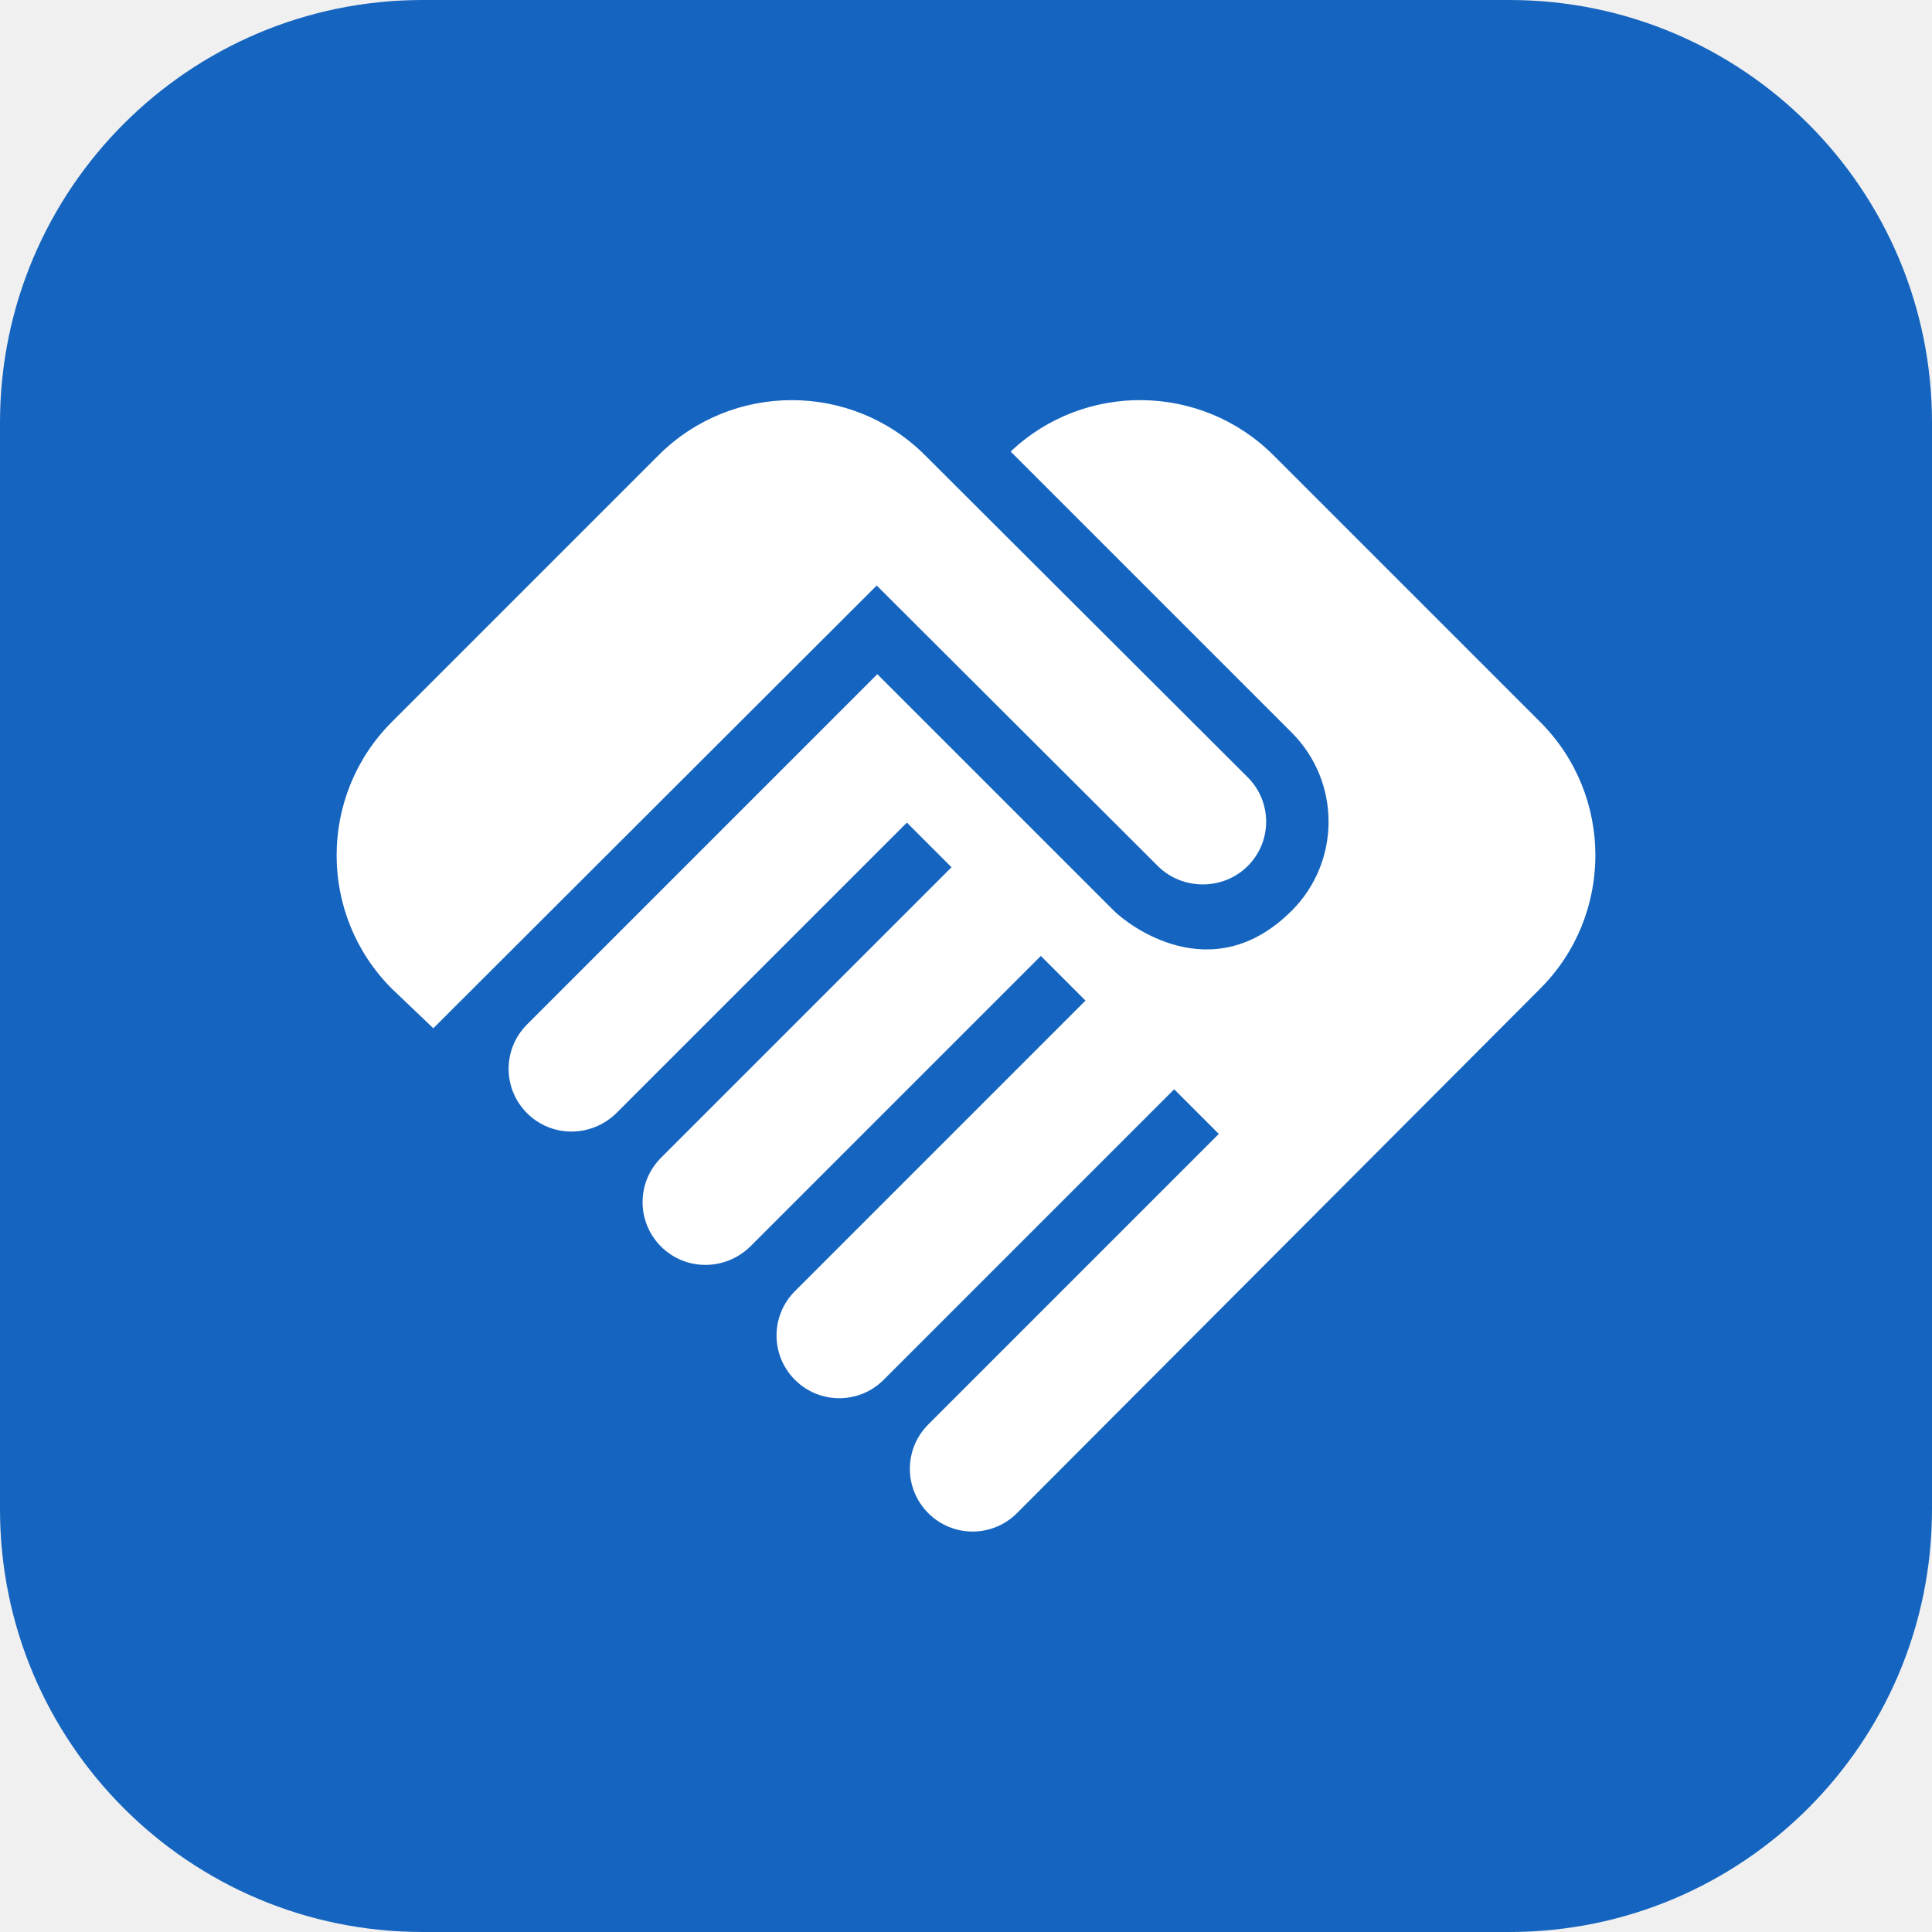
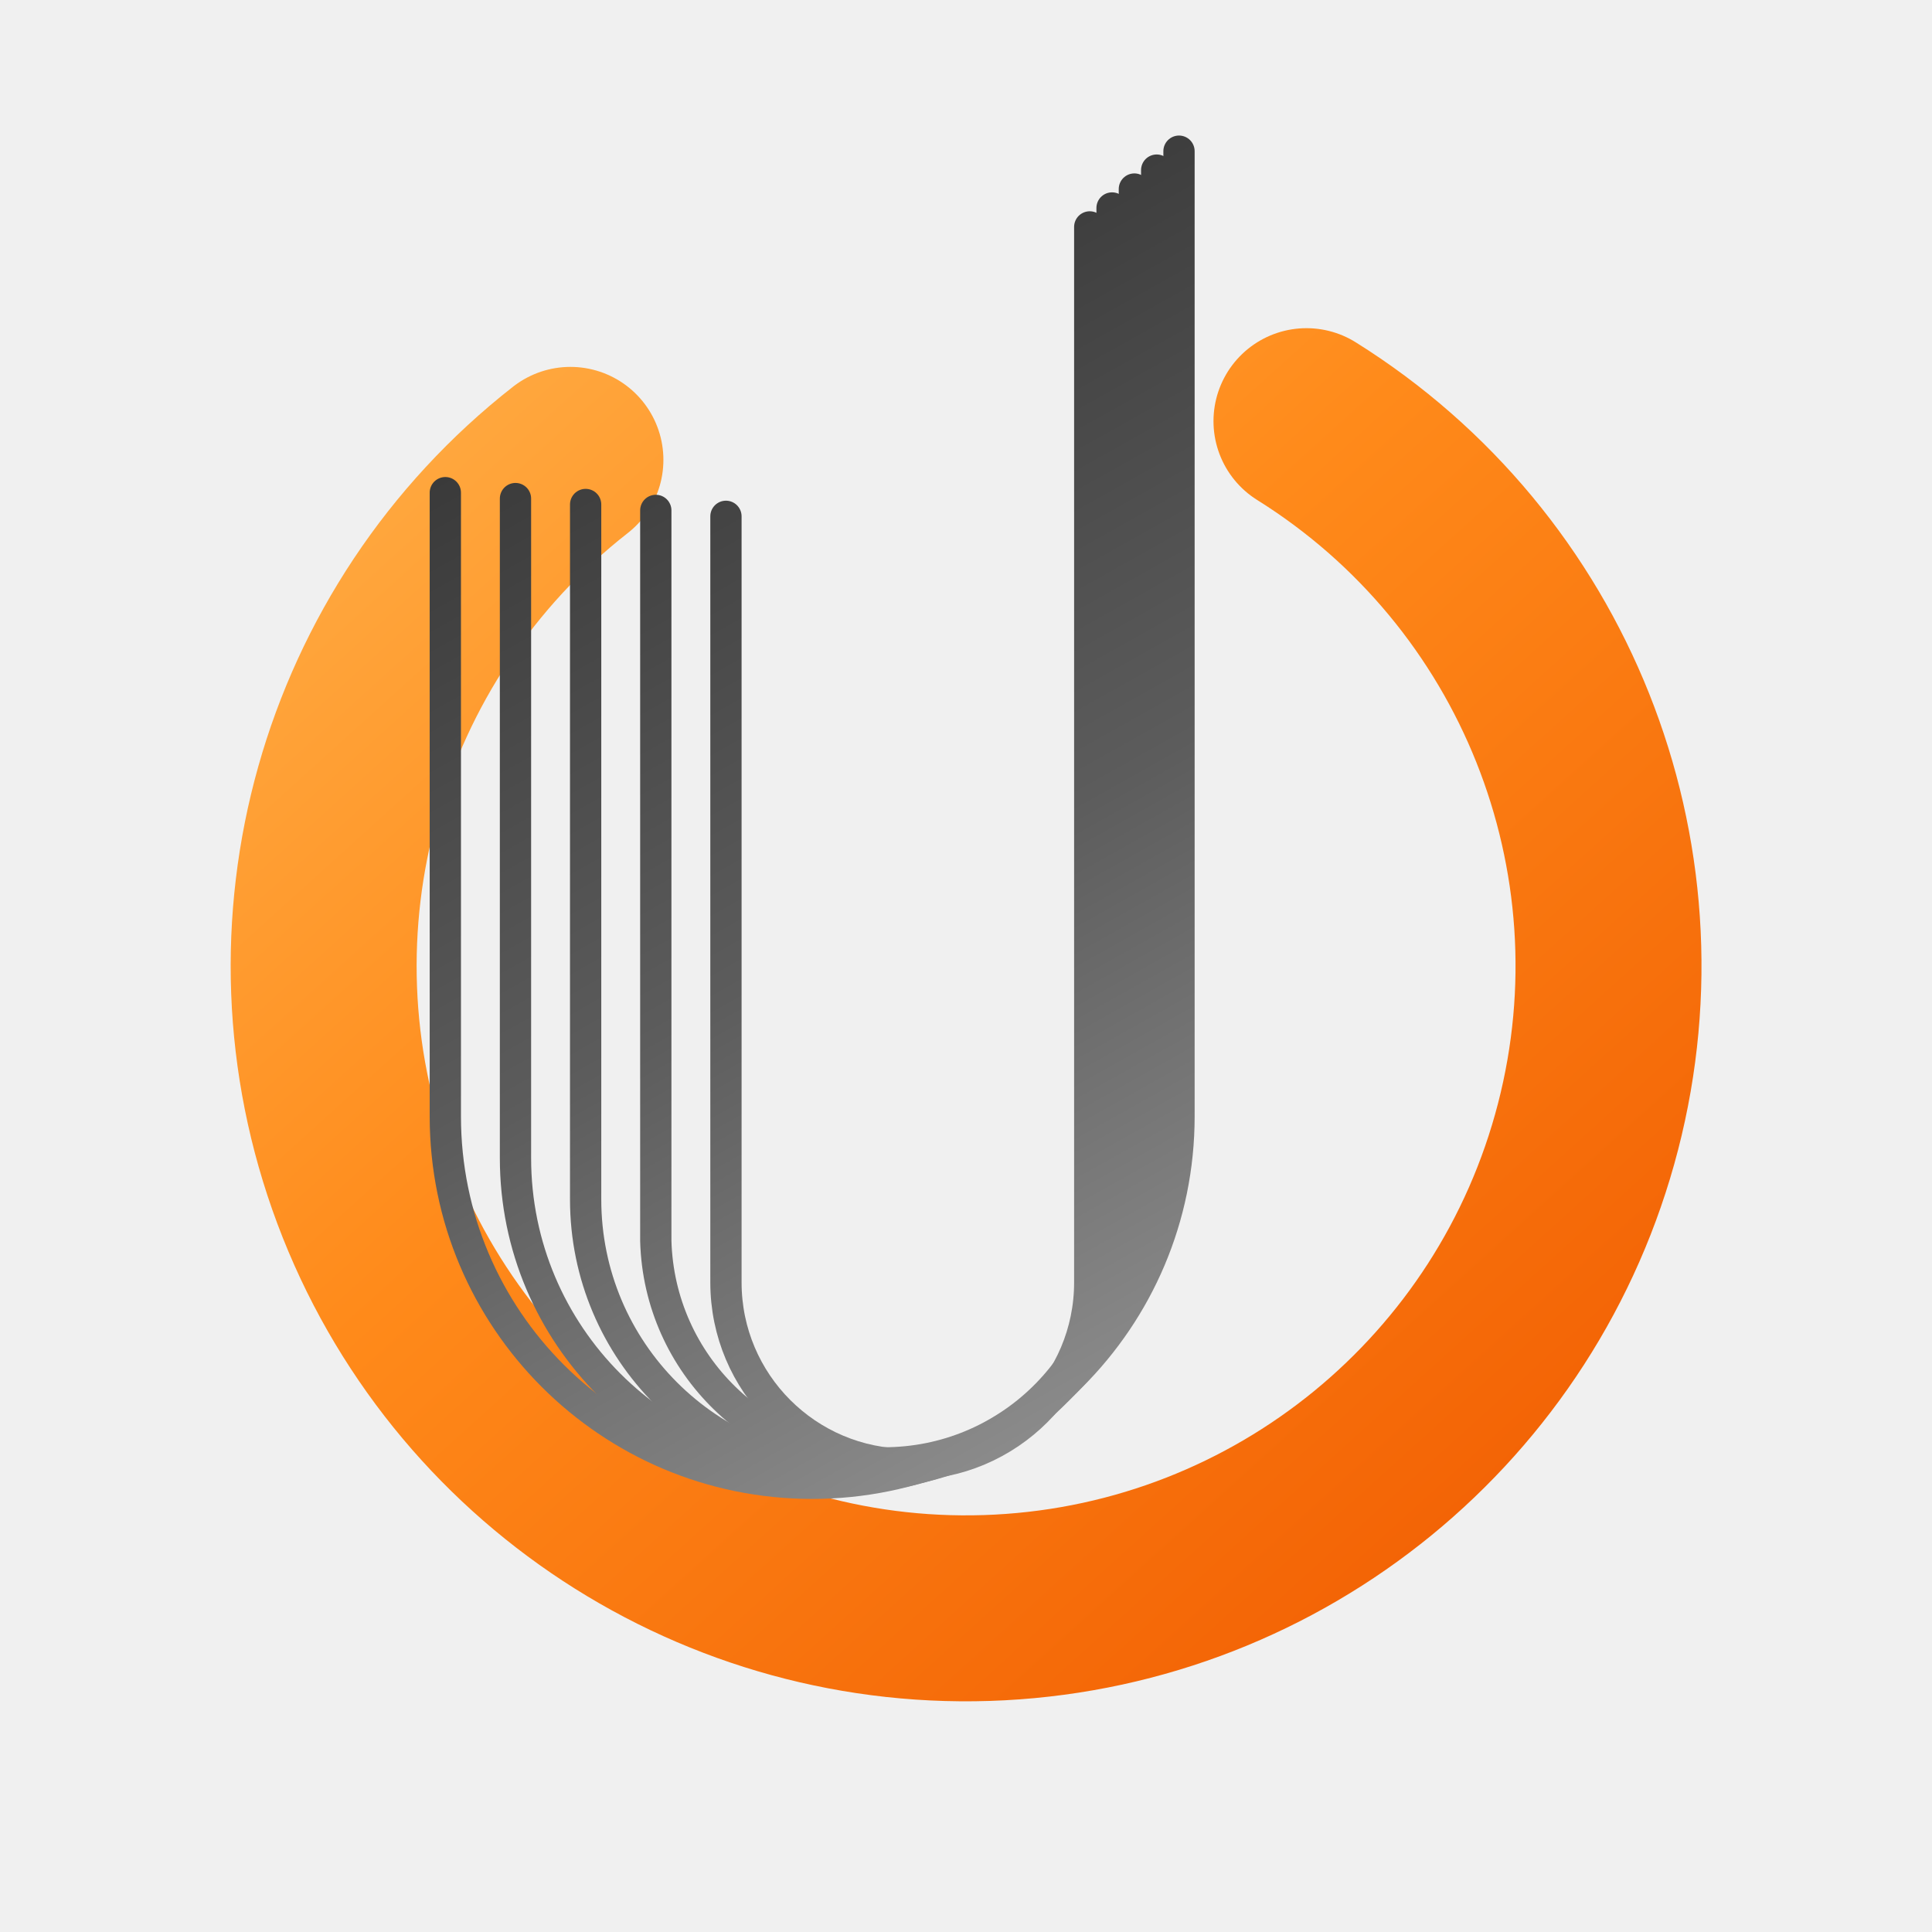
- <svg xmlns="http://www.w3.org/2000/svg" width="32" height="32" viewBox="0 0 32 32" role="img" aria-label="OuWealth Community">
-   <rect width="32" height="32" rx="7" fill="#1565C0" />
-   <g fill="#FFFFFF" transform="translate(3.5 3.5) scale(1.04167)">
-     <path d="M16.48 10.41c-.39.39-1.04.39-1.43 0l-4.47-4.46-7.05 7.04-.66-.63c-1.17-1.17-1.17-3.07 0-4.24l4.24-4.24c1.17-1.17 3.07-1.17 4.24 0L16.48 9c.39.39.39 1.02 0 1.41m.7-2.12c.78.78.78 2.05 0 2.83-1.27 1.27-2.61.22-2.83 0l-3.76-3.76-5.57 5.57c-.39.39-.39 1.02 0 1.41s1.02.39 1.42 0l4.62-4.62.71.71-4.62 4.62c-.39.39-.39 1.02 0 1.41s1.02.39 1.42 0l4.62-4.62.71.71-4.62 4.62c-.39.39-.39 1.02 0 1.41s1.02.39 1.41 0l4.62-4.62.71.71-4.62 4.62c-.39.39-.39 1.02 0 1.41s1.02.39 1.41 0l8.32-8.34c1.17-1.17 1.17-3.07 0-4.24l-4.24-4.24c-1.15-1.15-3.01-1.17-4.18-.06z" />
+ <svg xmlns="http://www.w3.org/2000/svg" width="32" height="32" viewBox="0 0 128 128" role="img" aria-label="OuWealth Community">
+   <defs>
+     <linearGradient id="fav-o" x1="18" y1="16" x2="94" y2="100" gradientUnits="userSpaceOnUse">
+       <stop offset="0" stop-color="#FFB14A" />
+       <stop offset="0.42" stop-color="#FF8A1A" />
+       <stop offset="1" stop-color="#F05A00" />
+     </linearGradient>
+     <linearGradient id="fav-u" x1="24" y1="10" x2="70" y2="92" gradientUnits="userSpaceOnUse">
+       <stop offset="0" stop-color="#2A2A2A" />
+       <stop offset="0.55" stop-color="#5C5C5C" />
+       <stop offset="1" stop-color="#9A9A9A" />
+     </linearGradient>
+   </defs>
+   <g transform="translate(64 64) scale(1.12) translate(-55 -58)">
+     <path d="M 75.14 25.77 A 38 38 0 1 1 31.6 28.06" fill="none" stroke="url(#fav-o)" stroke-width="11" stroke-linecap="round" />
+     <path d="M 24.2 30 L 24.2 66.9 A 21.7 21.7 0 0 0 67.6 66.9 L 67.6 9.8" fill="none" stroke="url(#fav-u)" stroke-width="1.85" stroke-linecap="round" stroke-linejoin="round" />
+     <path d="M 28.35 30.35 L 28.35 69.36 A 18.96 18.96 0 0 0 66.28 69.36 L 66.28 10.92" fill="none" stroke="url(#fav-u)" stroke-width="1.85" stroke-linecap="round" stroke-linejoin="round" />
+     <path d="M 32.5 30.7 L 32.5 71.81 A 16.23 16.23 0 0 0 64.96 71.81 L 64.96 12.04" fill="none" stroke="url(#fav-u)" stroke-width="1.85" stroke-linecap="round" stroke-linejoin="round" />
+     <path d="M 36.65 31.05 L 36.65 74.26 A 13.5 13.5 0 0 0 63.64 74.26 L 63.64 13.16" fill="none" stroke="url(#fav-u)" stroke-width="1.85" stroke-linecap="round" stroke-linejoin="round" />
+     <path d="M 40.8 31.4 L 40.8 76.72 A 10.76 10.76 0 0 0 62.32 76.72 L 62.32 14.28" fill="none" stroke="url(#fav-u)" stroke-width="1.85" stroke-linecap="round" stroke-linejoin="round" />
  </g>
</svg>
